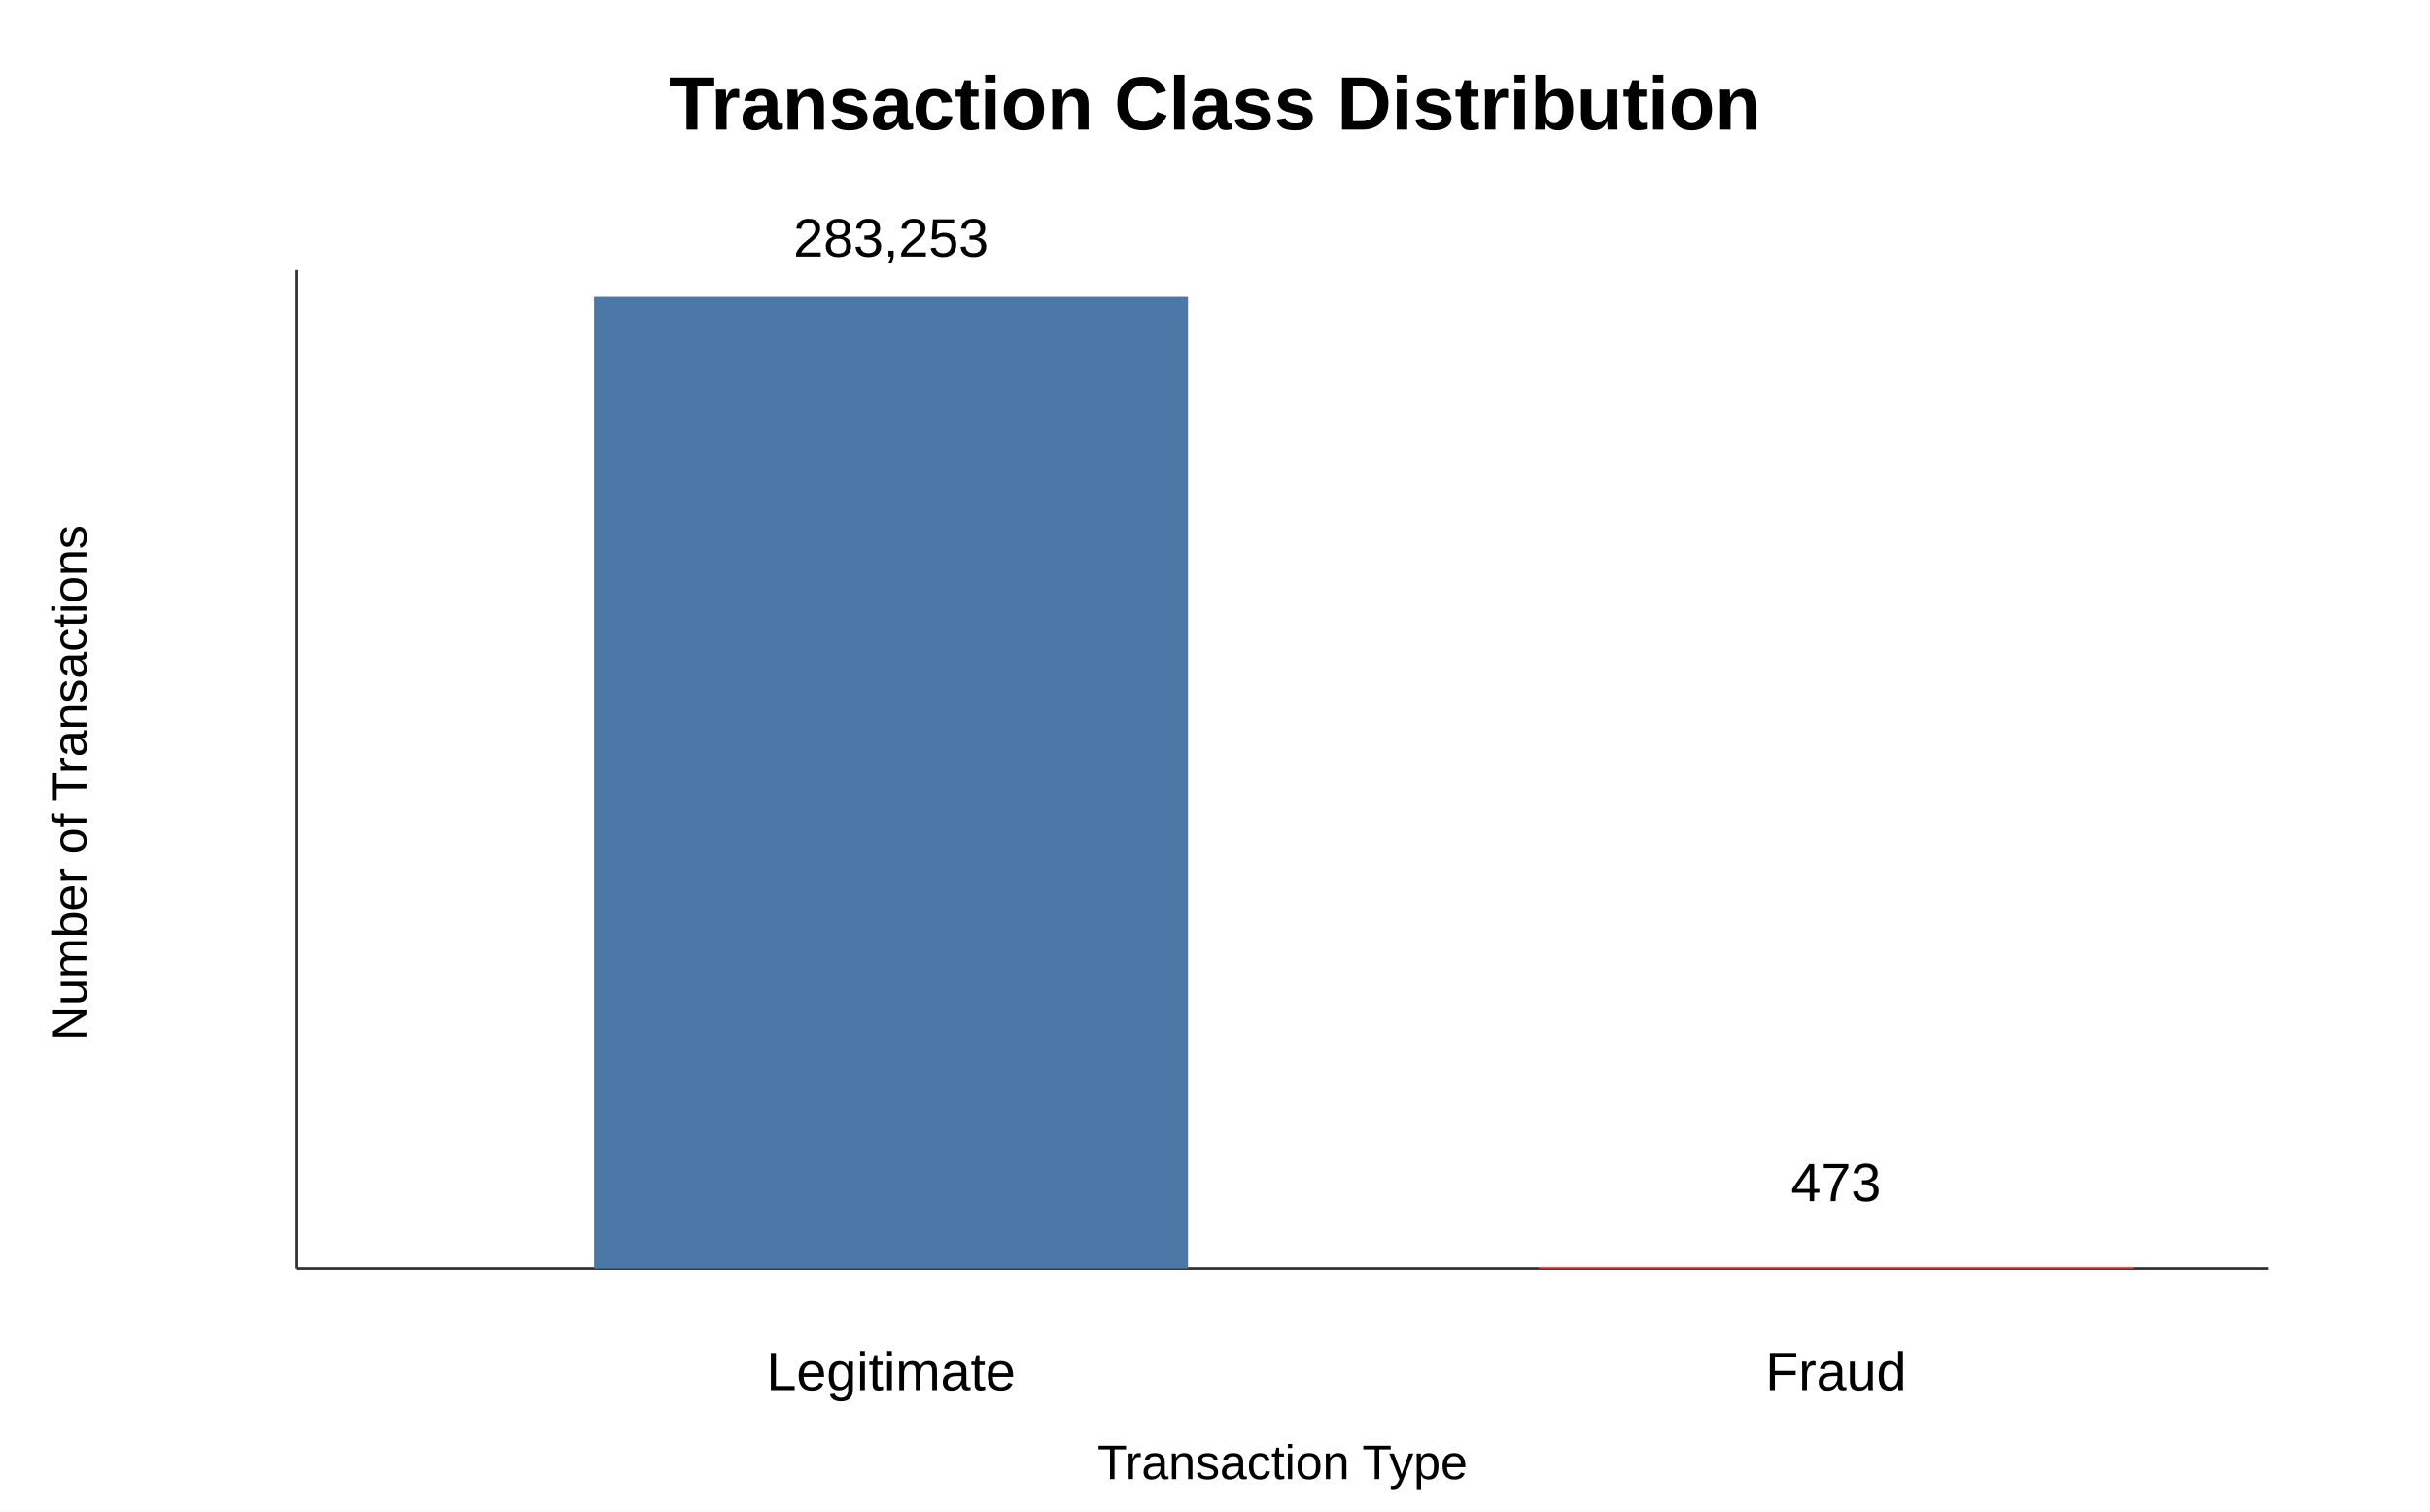
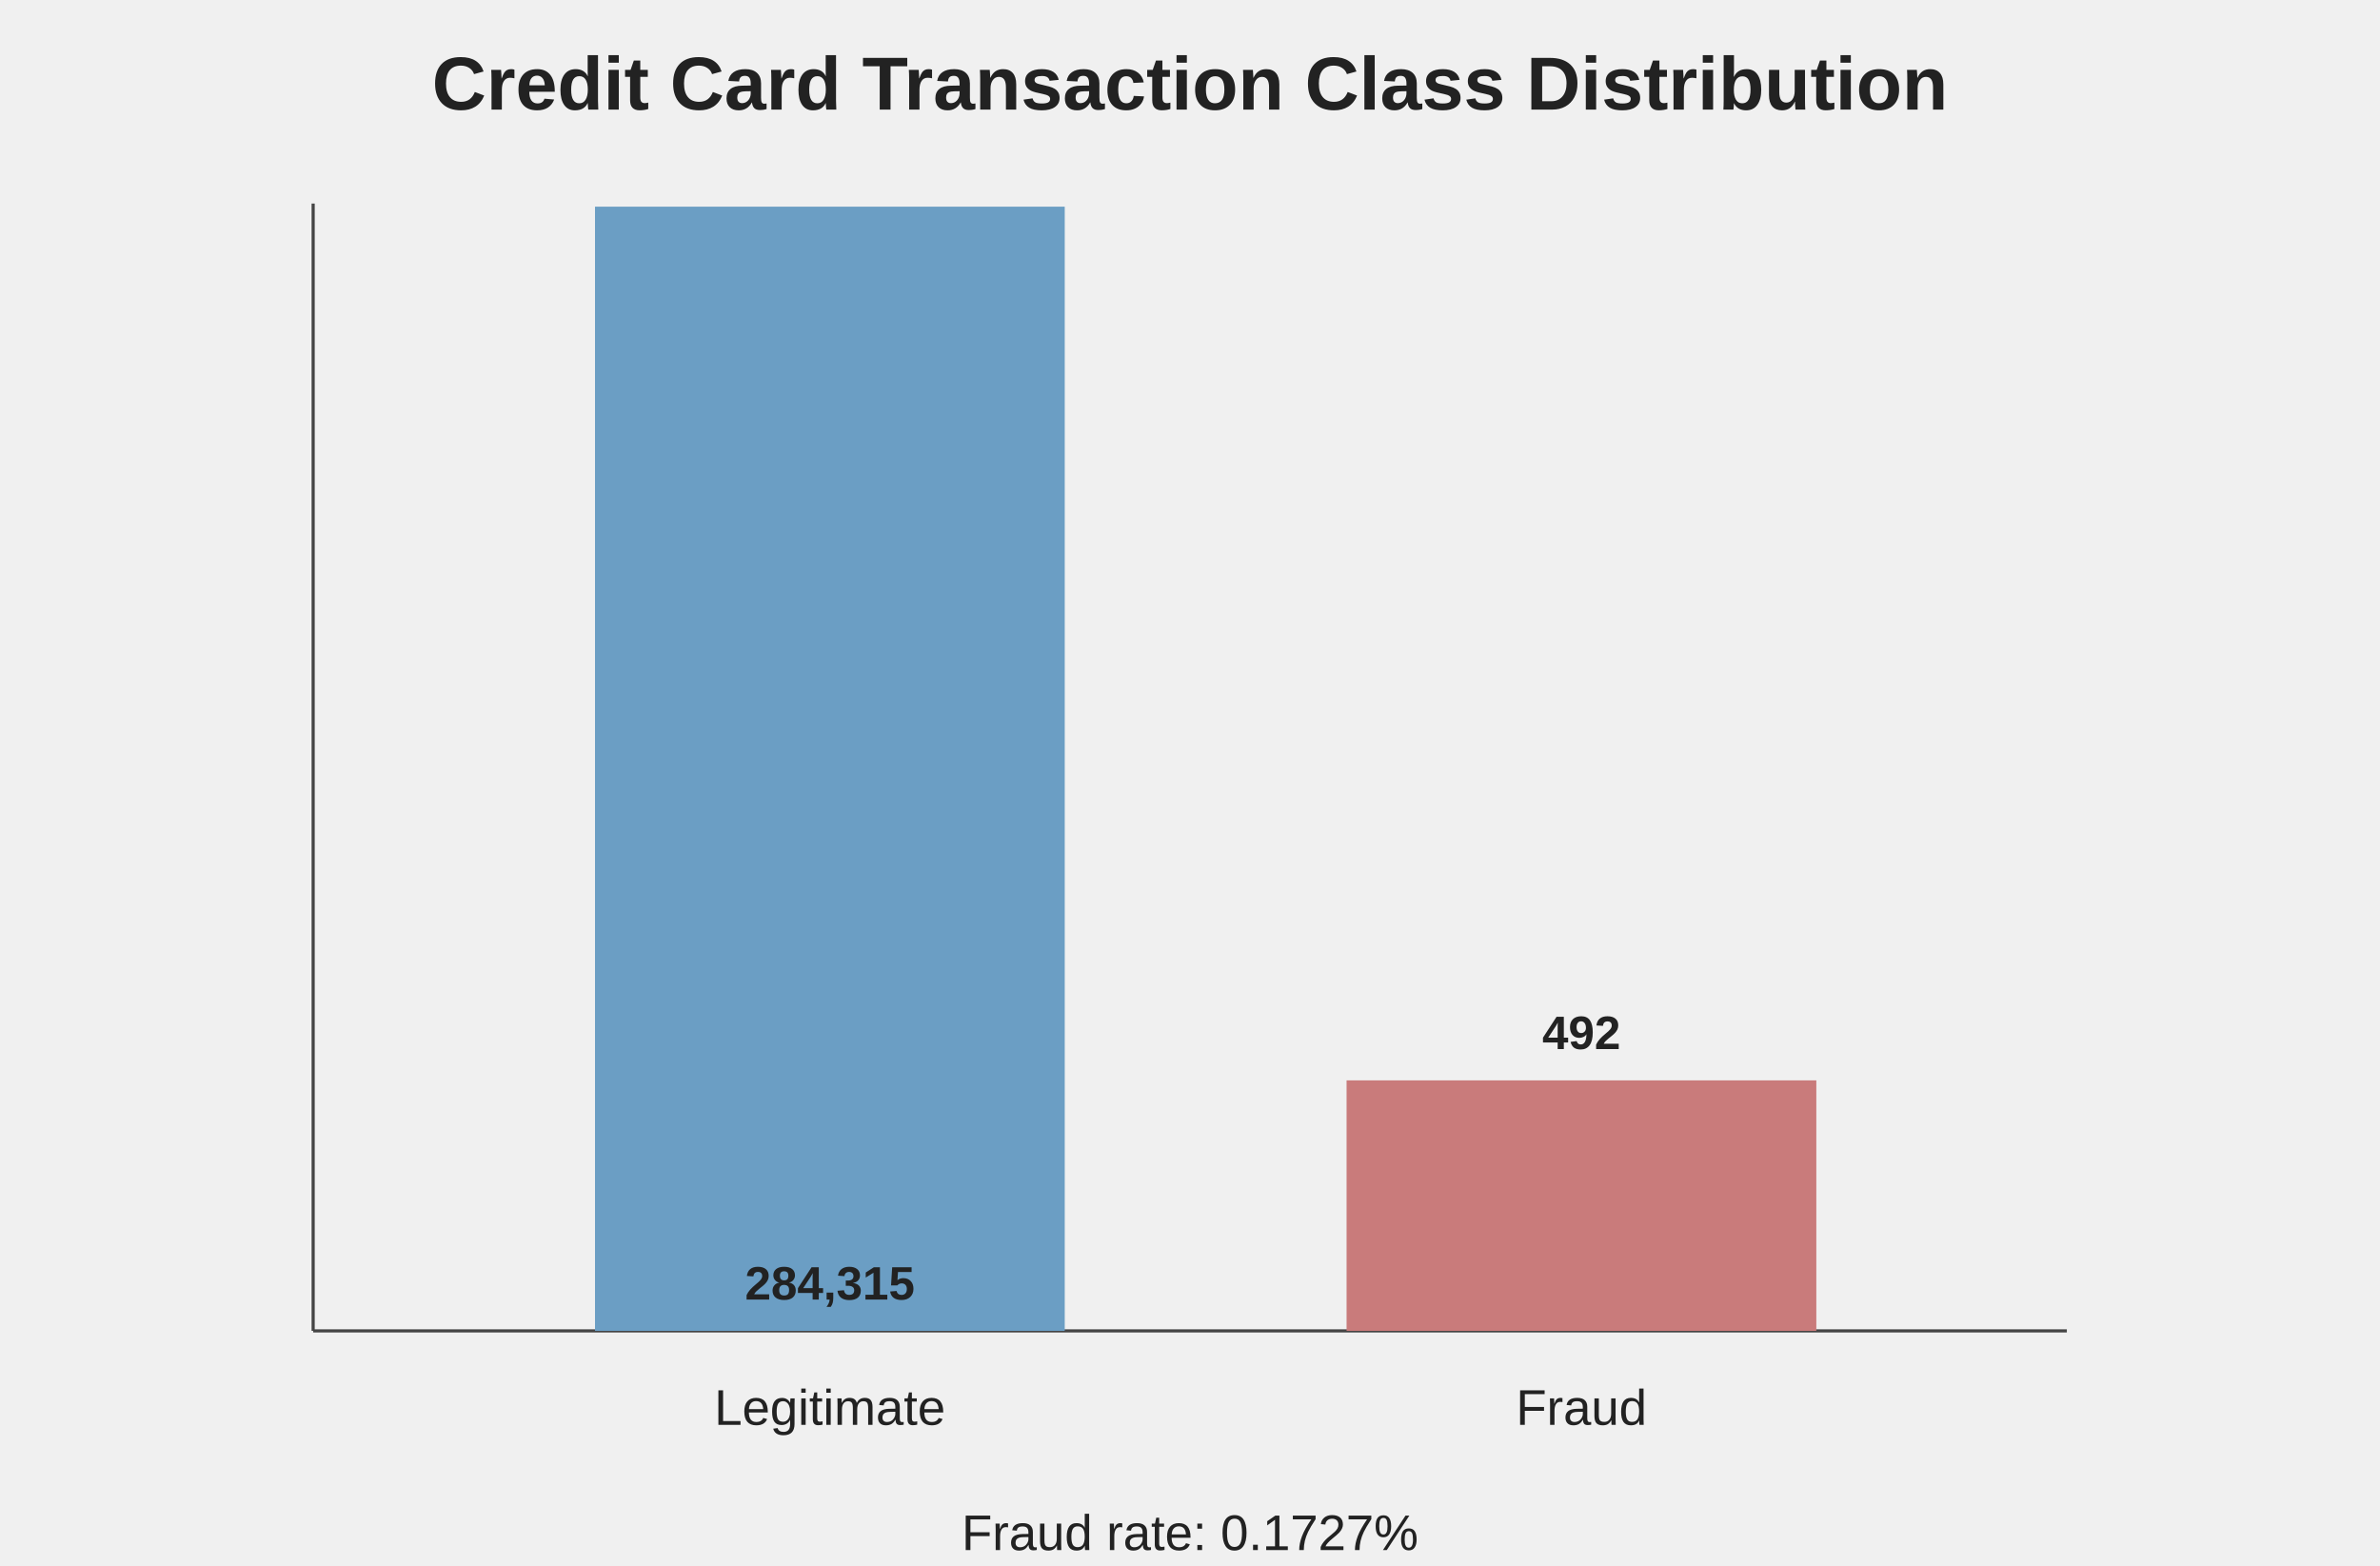
- <svg xmlns="http://www.w3.org/2000/svg" width="900" height="560" viewBox="0 0 900 560">
-   <rect width="900" height="560" fill="white" />
-   <text x="450" y="48" text-anchor="middle" font-family="Arial" font-size="28" font-weight="bold">Transaction Class Distribution</text>
-   <line x1="110" y1="470" x2="840" y2="470" stroke="#333" />
-   <line x1="110" y1="100" x2="110" y2="470" stroke="#333" />
-   <rect x="220" y="110" width="220" height="360" fill="#4c78a8" />
-   <rect x="570" y="469.4" width="220" height="0.6" fill="#e45756" />
-   <text x="330" y="95" text-anchor="middle" font-family="Arial" font-size="20">283,253</text>
-   <text x="680" y="445" text-anchor="middle" font-family="Arial" font-size="20">473</text>
-   <text x="330" y="515" text-anchor="middle" font-family="Arial" font-size="20">Legitimate</text>
-   <text x="680" y="515" text-anchor="middle" font-family="Arial" font-size="20">Fraud</text>
-   <text x="475" y="548" text-anchor="middle" font-family="Arial" font-size="18">Transaction Type</text>
-   <text x="32" y="290" text-anchor="middle" transform="rotate(-90 32 290)" font-family="Arial" font-size="18">Number of Transactions</text>
+ <svg xmlns="http://www.w3.org/2000/svg" width="760" height="500" viewBox="0 0 760 500">
+   <style>text{font-family:Arial,sans-serif;fill:#222}.t{font-size:24px;font-weight:bold}.l{font-size:16px}.v{font-size:15px;font-weight:bold}.n{font-size:13px;fill:#555}</style>
+   <text x="380" y="35" text-anchor="middle" class="t">Credit Card Transaction Class Distribution</text>
+   <g transform="translate(100,65)">
+     <line x1="0" y1="360" x2="560" y2="360" stroke="#444" />
+     <line x1="0" y1="0" x2="0" y2="360" stroke="#444" />
+     <rect x="90" y="1" width="150" height="359" fill="#6b9ec4" />
+     <rect x="330" y="280" width="150" height="80" fill="#c97b7b" />
+     <text x="165" y="350" text-anchor="middle" class="v">284,315</text>
+     <text x="405" y="270" text-anchor="middle" class="v">492</text>
+     <text x="165" y="390" text-anchor="middle" class="l">Legitimate</text>
+     <text x="405" y="390" text-anchor="middle" class="l">Fraud</text>
+     <text x="280" y="430" text-anchor="middle" class="l">Fraud rate: 0.1727%</text>
+     <text x="280" y="452" text-anchor="middle" class="n">Fraud bar enlarged for visibility; labels show actual counts.</text>
+   </g>
</svg>
